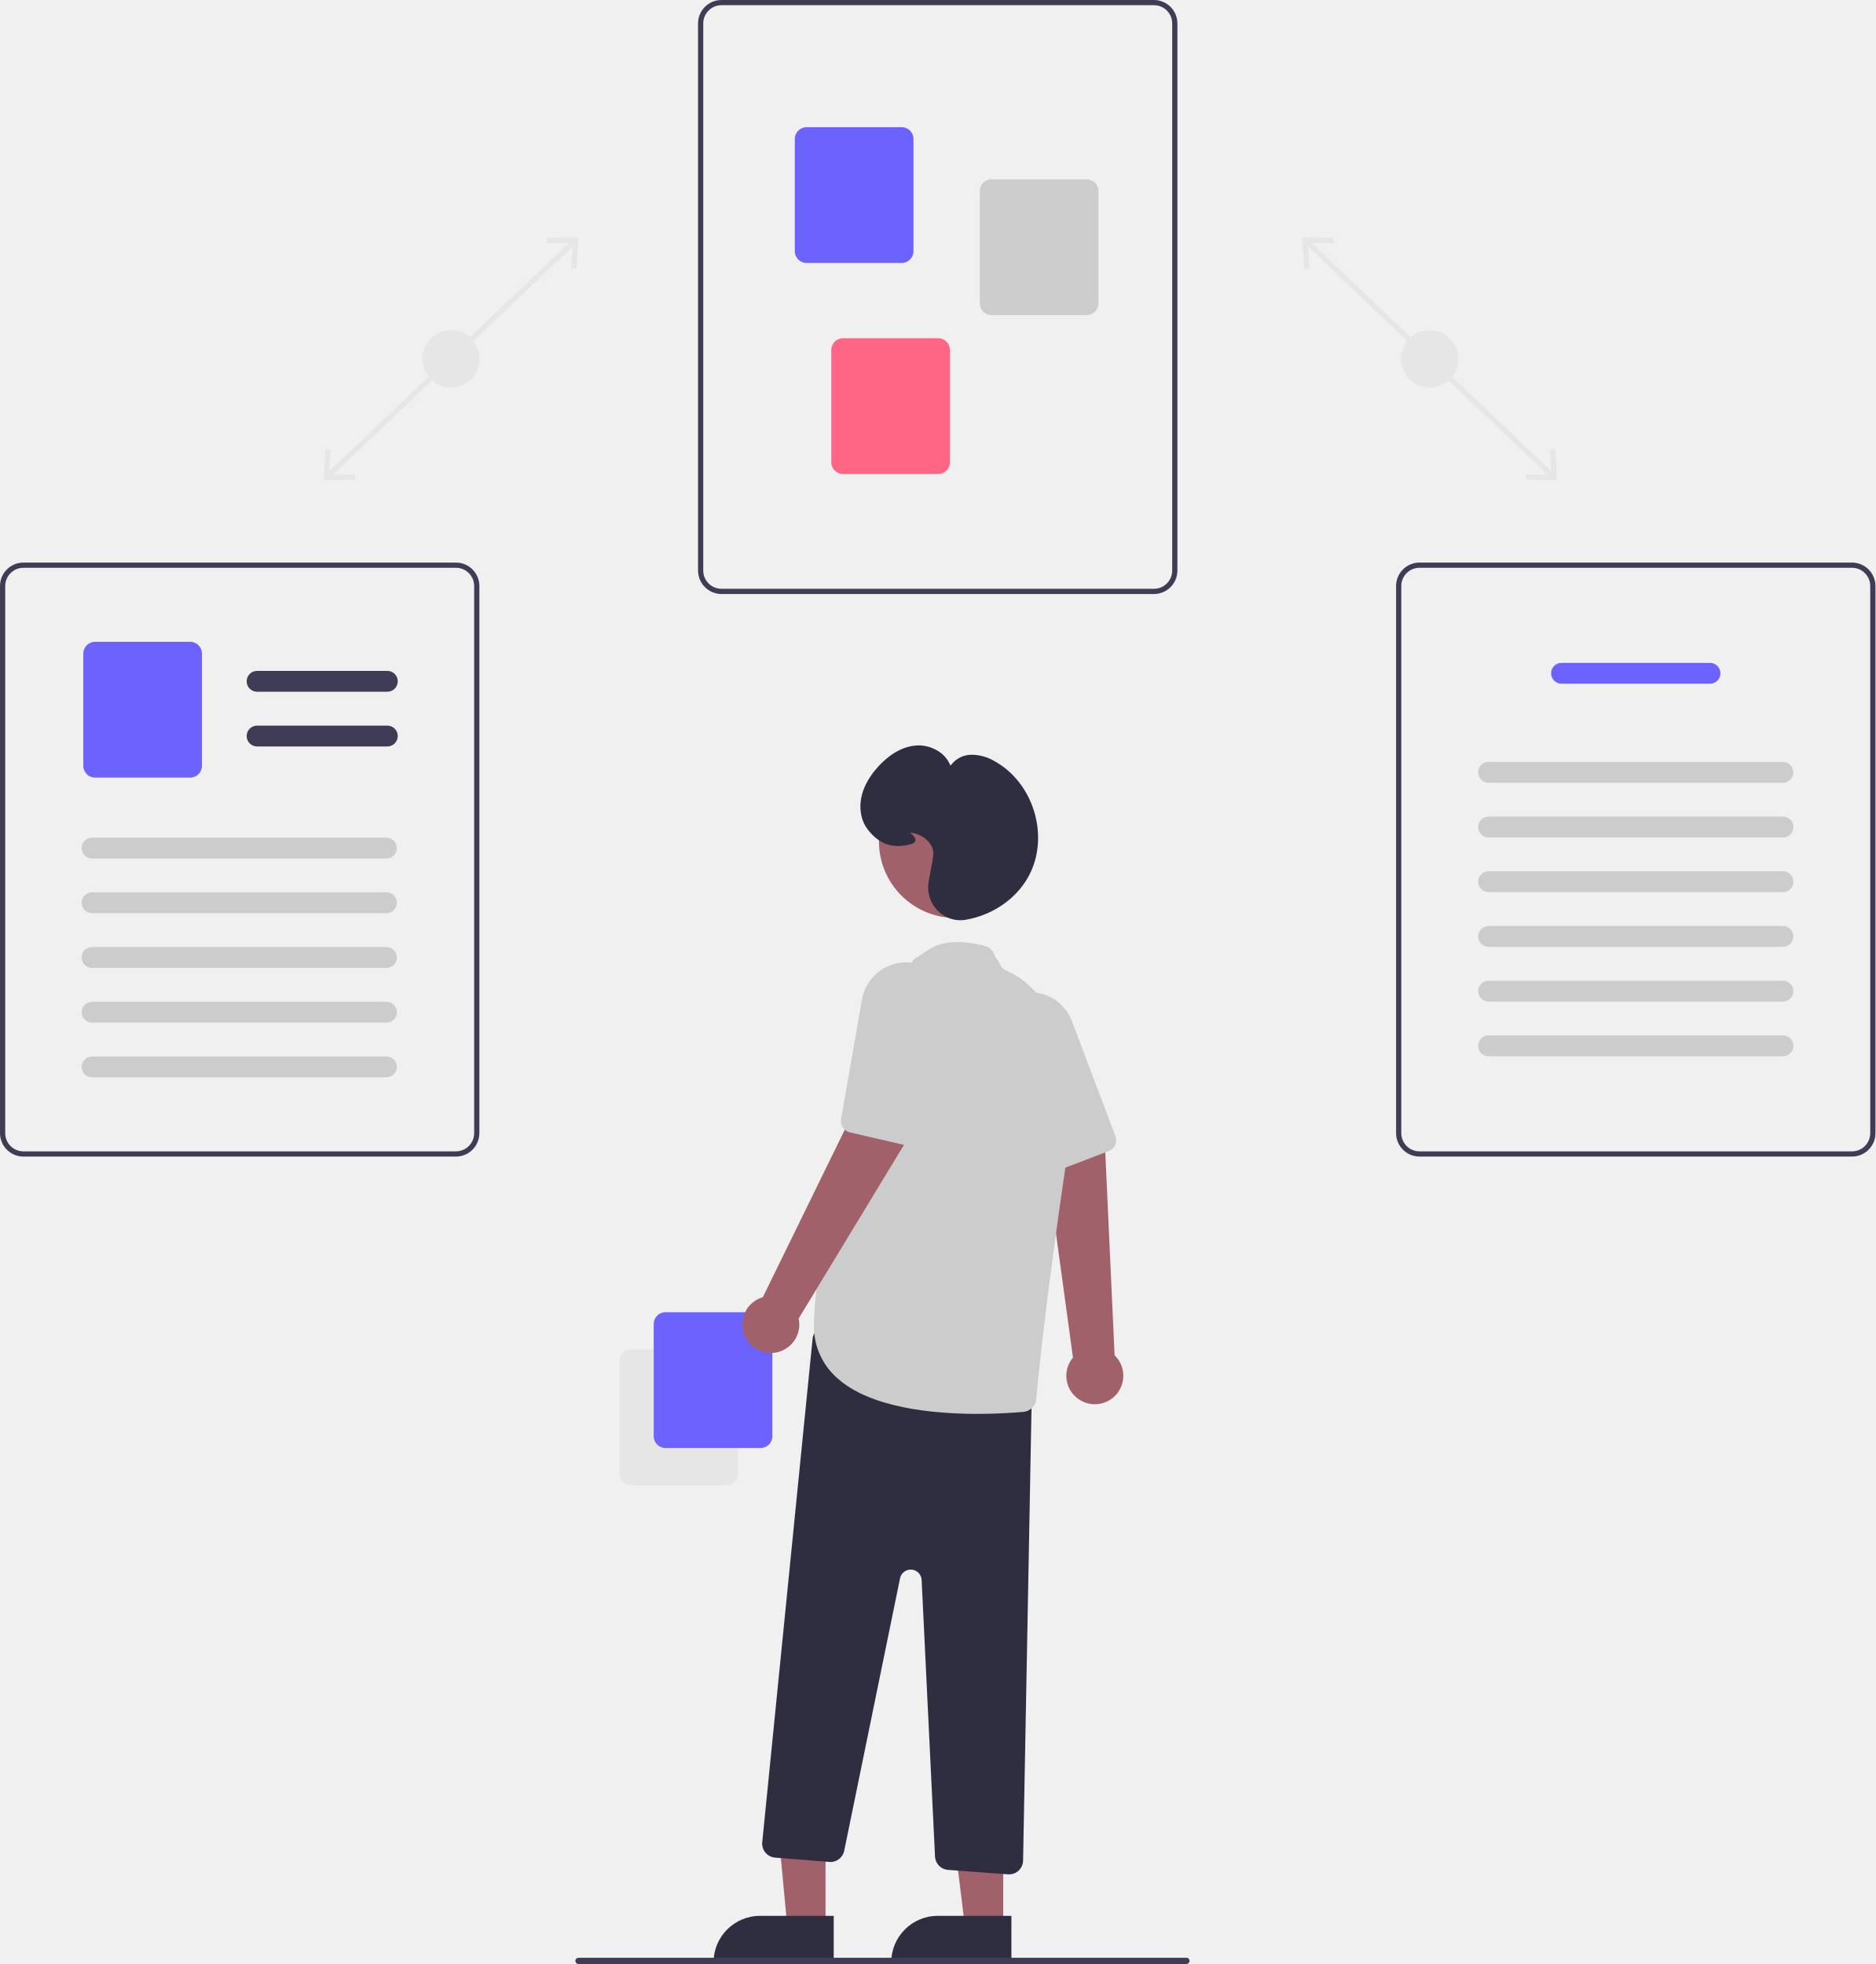
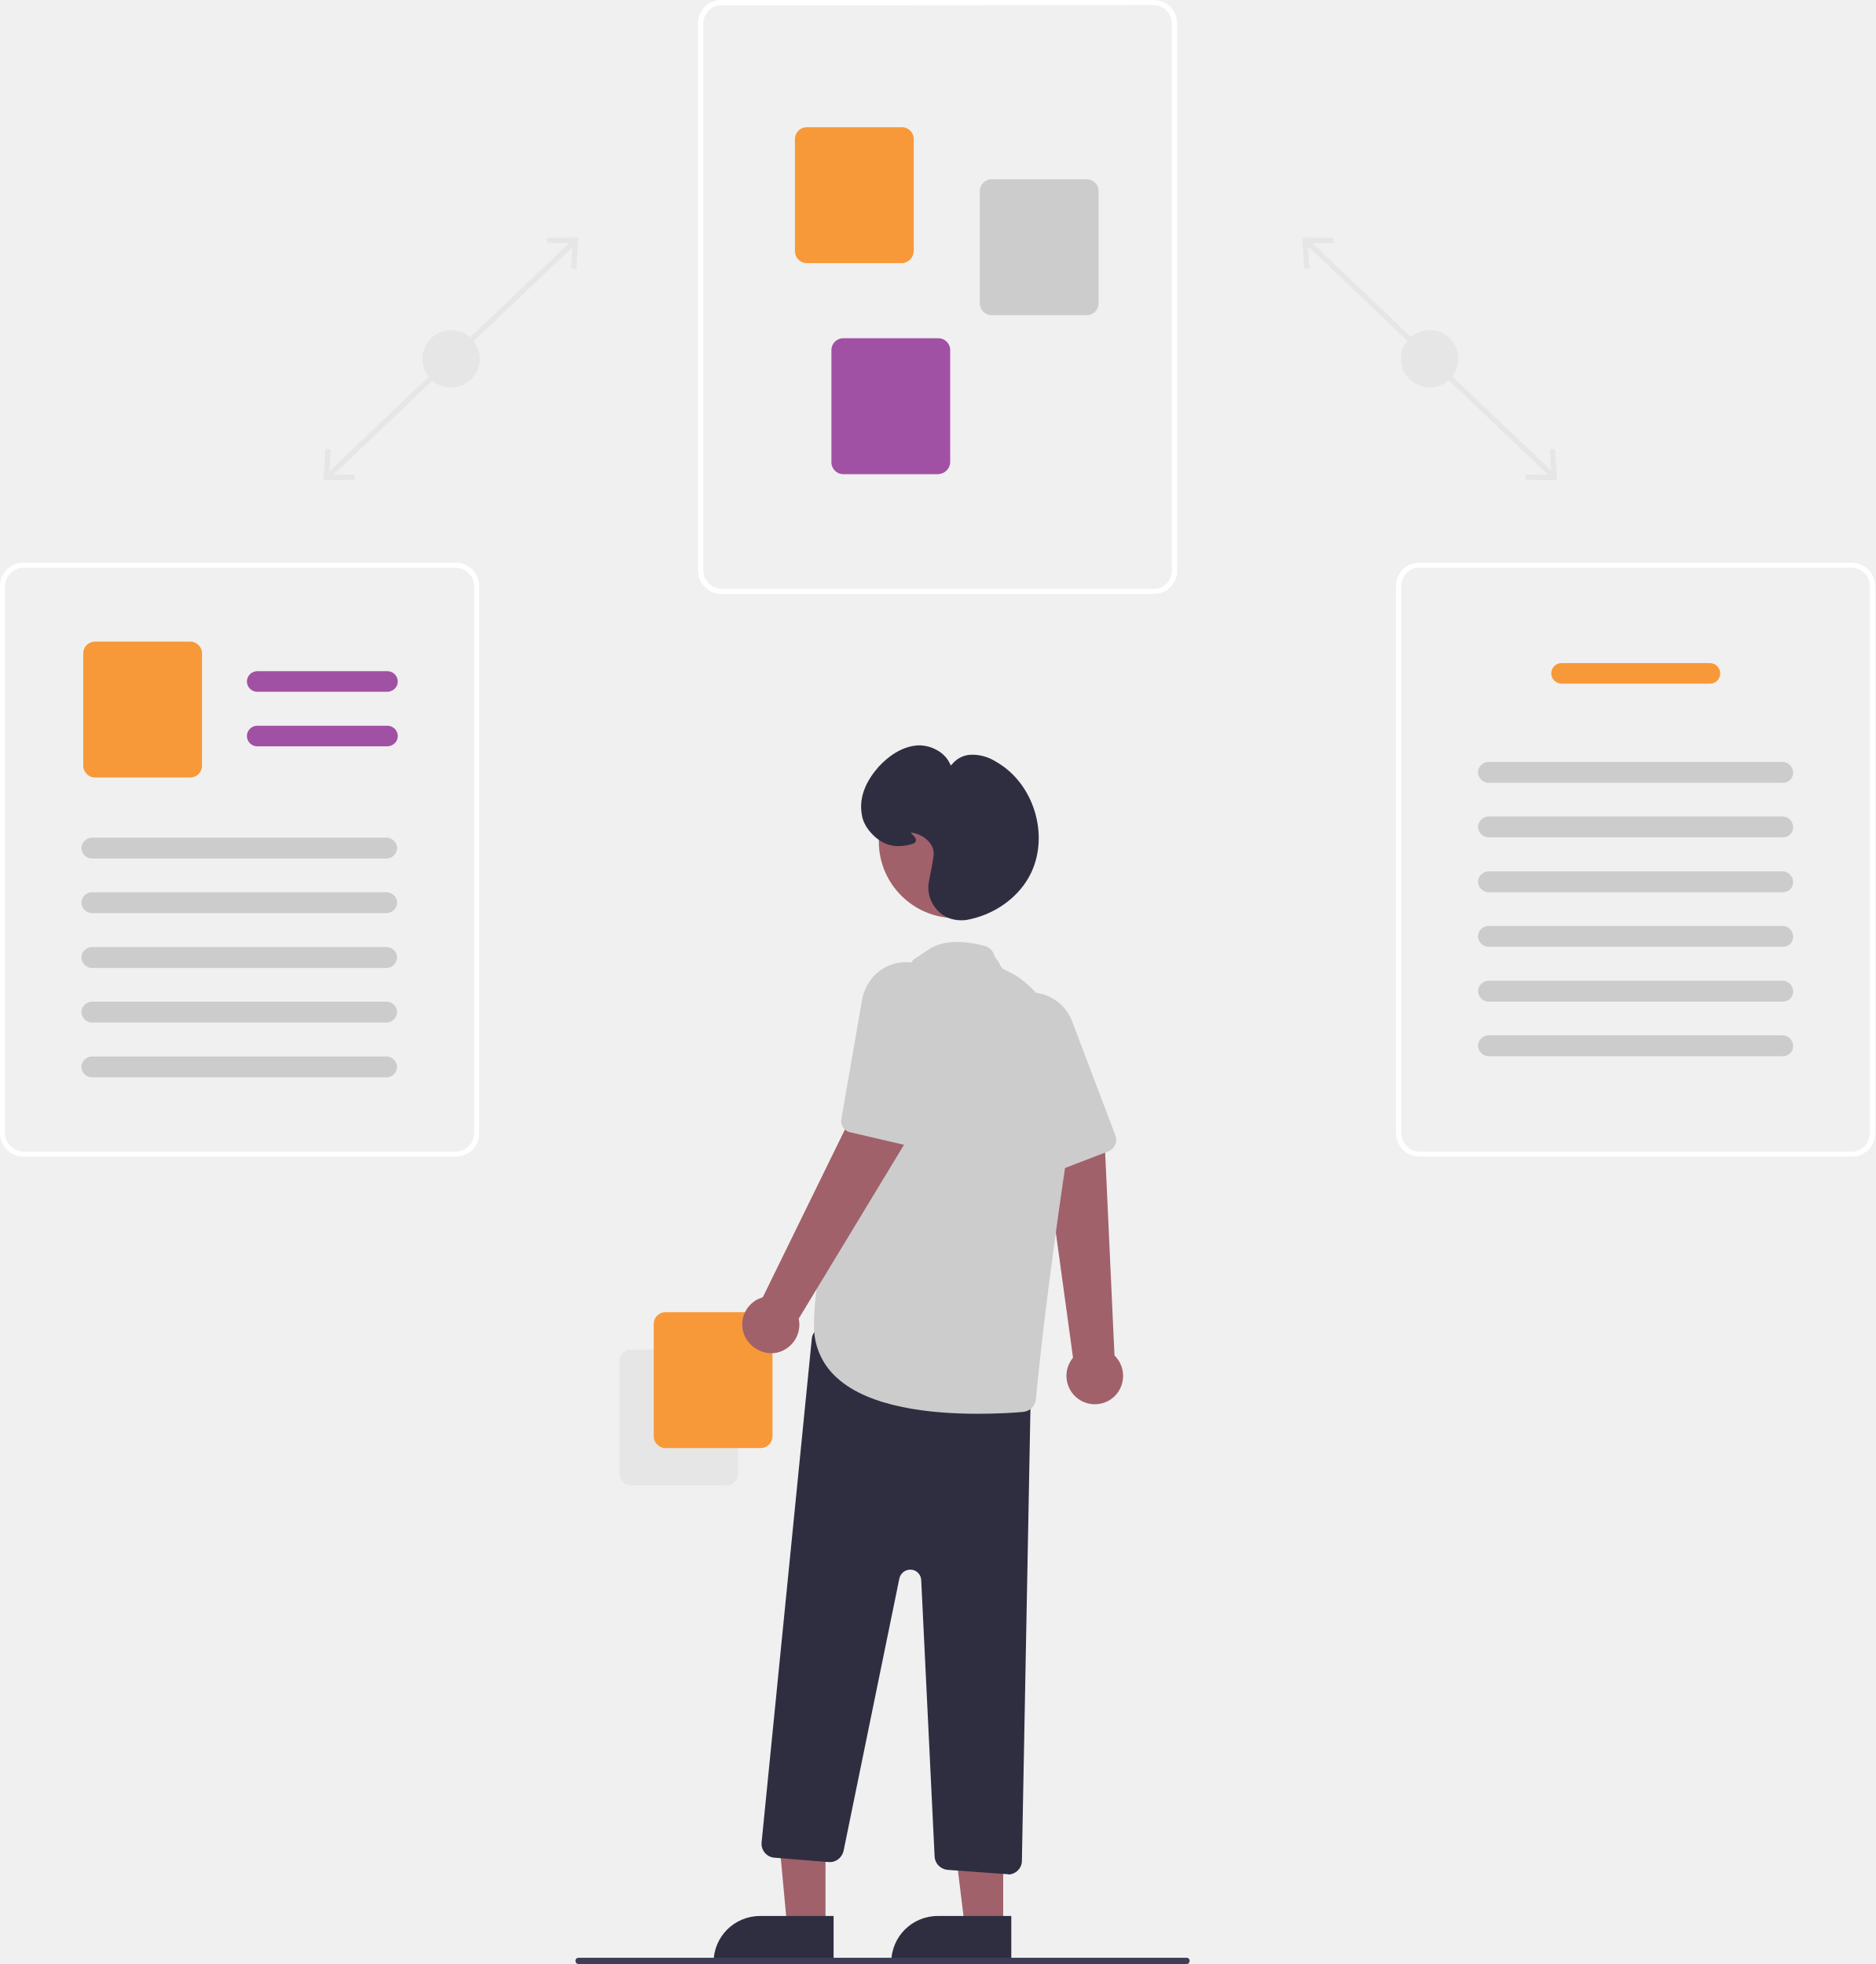
- <svg xmlns="http://www.w3.org/2000/svg" data-name="Layer 1" width="601.6" height="630" viewBox="0 0 601.6 630">
-   <rect x="756.964" y="195.507" width="1.672" height="109.196" transform="translate(-245.0684 491.4875) rotate(-46.40674)" fill="#e6e6e6" />
-   <polygon points="498.845 143.982 497.175 144.083 497.679 152.309 489.437 152.21 489.419 153.882 499.457 154.001 498.845 143.982" fill="#e6e6e6" />
-   <polygon points="427.781 76.326 427.763 77.998 419.522 77.899 420.026 86.125 418.355 86.226 417.745 76.206 427.781 76.326" fill="#e6e6e6" />
-   <circle cx="458.6" cy="115.105" r="9.193" fill="#e6e6e6" />
-   <rect x="389.274" y="249.269" width="109.196" height="1.672" transform="translate(-349.2594 240.0306) rotate(-43.59326)" fill="#e6e6e6" />
-   <polygon points="103.815 154.001 113.853 153.882 113.834 152.21 105.593 152.309 106.097 144.083 104.427 143.982 103.815 154.001" fill="#e6e6e6" />
-   <polygon points="185.527 76.206 184.916 86.226 183.246 86.125 183.749 77.899 175.508 77.998 175.49 76.326 185.527 76.206" fill="#e6e6e6" />
-   <circle cx="144.672" cy="115.105" r="9.193" fill="#e6e6e6" />
-   <path d="M669.364,325.543H530.636a7.53,7.53,0,0,1-7.521-7.521v-175.5A7.53,7.53,0,0,1,530.636,135H669.364a7.53,7.53,0,0,1,7.521,7.521v175.5A7.53,7.53,0,0,1,669.364,325.543ZM530.636,136.671a5.857,5.857,0,0,0-5.85,5.85v175.5a5.857,5.857,0,0,0,5.85,5.85H669.364a5.857,5.857,0,0,0,5.85-5.85v-175.5a5.857,5.857,0,0,0-5.85-5.85Z" transform="translate(-299.2 -135)" fill="#3f3d56" />
-   <path d="M588.46,219.358h-30.537a3.765,3.765,0,0,1-3.761-3.761V179.562a3.765,3.765,0,0,1,3.761-3.761h30.537a3.765,3.765,0,0,1,3.761,3.761v36.036A3.765,3.765,0,0,1,588.46,219.358Z" transform="translate(-299.2 -135)" fill="#6c63ff" />
-   <path d="M647.796,236.073h-30.537a3.765,3.765,0,0,1-3.761-3.761V196.276a3.765,3.765,0,0,1,3.761-3.761h30.537a3.765,3.765,0,0,1,3.761,3.761V232.312A3.765,3.765,0,0,1,647.796,236.073Z" transform="translate(-299.2 -135)" fill="#ccc" />
-   <path d="M600.16,287.051h-30.537a3.765,3.765,0,0,1-3.761-3.761V247.255a3.765,3.765,0,0,1,3.761-3.761h30.537a3.765,3.765,0,0,1,3.761,3.761v36.036A3.765,3.765,0,0,1,600.16,287.051Z" transform="translate(-299.2 -135)" fill="#ff6584" />
-   <path d="M893.279,506H754.55a7.53,7.53,0,0,1-7.521-7.521v-175.5a7.53,7.53,0,0,1,7.521-7.521H893.279A7.53,7.53,0,0,1,900.8,322.979v175.5A7.53,7.53,0,0,1,893.279,506ZM754.55,317.129a5.857,5.857,0,0,0-5.85,5.85v175.5a5.857,5.857,0,0,0,5.85,5.85H893.279a5.857,5.857,0,0,0,5.85-5.85v-175.5a5.857,5.857,0,0,0-5.85-5.85Z" transform="translate(-299.2 -135)" fill="#3f3d56" />
-   <path d="M847.732,354.318H800.096a3.343,3.343,0,0,1,0-6.686h47.636a3.343,3.343,0,0,1,0,6.686Z" transform="translate(-299.2 -135)" fill="#6c63ff" />
-   <path d="M871.132,386.075H776.696a3.343,3.343,0,1,1,0-6.686h94.436a3.343,3.343,0,1,1,0,6.686Z" transform="translate(-299.2 -135)" fill="#ccc" />
-   <path d="M871.132,403.625H776.696a3.343,3.343,0,1,1,0-6.686h94.436a3.343,3.343,0,1,1,0,6.686Z" transform="translate(-299.2 -135)" fill="#ccc" />
-   <path d="M871.132,421.175H776.696a3.343,3.343,0,1,1,0-6.686h94.436a3.343,3.343,0,1,1,0,6.686Z" transform="translate(-299.2 -135)" fill="#ccc" />
-   <path d="M871.132,438.725H776.696a3.343,3.343,0,1,1,0-6.686h94.436a3.343,3.343,0,1,1,0,6.686Z" transform="translate(-299.2 -135)" fill="#ccc" />
-   <path d="M871.132,456.275H776.696a3.343,3.343,0,1,1,0-6.686h94.436a3.343,3.343,0,1,1,0,6.686Z" transform="translate(-299.2 -135)" fill="#ccc" />
-   <path d="M871.132,473.825H776.696a3.343,3.343,0,1,1,0-6.686h94.436a3.343,3.343,0,1,1,0,6.686Z" transform="translate(-299.2 -135)" fill="#ccc" />
-   <path d="M445.45,506H306.721A7.53,7.53,0,0,1,299.2,498.479v-175.5a7.53,7.53,0,0,1,7.521-7.521H445.45a7.53,7.53,0,0,1,7.521,7.521v175.5A7.53,7.53,0,0,1,445.45,506ZM306.721,317.129a5.857,5.857,0,0,0-5.85,5.85v175.5a5.857,5.857,0,0,0,5.85,5.85H445.45a5.857,5.857,0,0,0,5.85-5.85v-175.5a5.857,5.857,0,0,0-5.85-5.85Z" transform="translate(-299.2 -135)" fill="#3f3d56" />
-   <path d="M423.448,356.893H381.663a3.343,3.343,0,0,1,0-6.686h41.786a3.343,3.343,0,1,1,0,6.686Z" transform="translate(-299.2 -135)" fill="#3f3d56" />
-   <path d="M423.448,374.443H381.663a3.343,3.343,0,0,1,0-6.686h41.786a3.343,3.343,0,1,1,0,6.686Z" transform="translate(-299.2 -135)" fill="#3f3d56" />
-   <path d="M360.222,384.436h-30.537a3.765,3.765,0,0,1-3.761-3.761V344.639a3.765,3.765,0,0,1,3.761-3.761h30.537a3.765,3.765,0,0,1,3.761,3.761v36.036A3.765,3.765,0,0,1,360.222,384.436Z" transform="translate(-299.2 -135)" fill="#6c63ff" />
-   <path d="M423.159,410.378H328.723a3.343,3.343,0,1,1,0-6.686H423.159a3.343,3.343,0,1,1,0,6.686Z" transform="translate(-299.2 -135)" fill="#ccc" />
-   <path d="M423.159,427.928H328.723a3.343,3.343,0,1,1,0-6.686H423.159a3.343,3.343,0,1,1,0,6.686Z" transform="translate(-299.2 -135)" fill="#ccc" />
-   <path d="M423.159,445.478H328.723a3.343,3.343,0,1,1,0-6.686H423.159a3.343,3.343,0,1,1,0,6.686Z" transform="translate(-299.2 -135)" fill="#ccc" />
-   <path d="M423.159,463.028H328.723a3.343,3.343,0,1,1,0-6.686H423.159a3.343,3.343,0,1,1,0,6.686Z" transform="translate(-299.2 -135)" fill="#ccc" />
-   <path d="M423.159,480.578H328.723a3.343,3.343,0,1,1,0-6.686H423.159a3.343,3.343,0,1,1,0,6.686Z" transform="translate(-299.2 -135)" fill="#ccc" />
-   <path d="M497.895,607.719V571.683a3.765,3.765,0,0,1,3.761-3.761h30.537a3.765,3.765,0,0,1,3.761,3.761v36.036a3.765,3.765,0,0,1-3.761,3.761h-30.537A3.765,3.765,0,0,1,497.895,607.719Z" transform="translate(-299.2 -135)" fill="#e6e6e6" />
-   <path d="M508.895,595.719V559.683a3.765,3.765,0,0,1,3.761-3.761h30.537a3.765,3.765,0,0,1,3.761,3.761v36.036a3.765,3.765,0,0,1-3.761,3.761h-30.537A3.765,3.765,0,0,1,508.895,595.719Z" transform="translate(-299.2 -135)" fill="#6c63ff" />
-   <path d="M645.784,584.188a9.078,9.078,0,0,1-2.398-13.711l-9.466-69.188,19.718.968,3.096,67.486a9.127,9.127,0,0,1-10.949,14.446Z" transform="translate(-299.2 -135)" fill="#a0616a" />
-   <path d="M656.344,503.179a3.705,3.705,0,0,1-1.505,1.064l-17.72,6.763a3.723,3.723,0,0,1-4.729-1.965l-15.696-35.275a14.74,14.74,0,0,1-.721-10.431,14.337,14.337,0,0,1,10.912-9.782,13.673,13.673,0,0,1,5.89.083,14.28,14.28,0,0,1,10.263,8.921l13.956,36.89A3.73,3.73,0,0,1,656.344,503.179Z" transform="translate(-299.2 -135)" fill="#ccc" />
-   <polygon points="264.807 618.06 252.547 618.06 248.102 570.549 264.809 570.773 264.807 618.06" fill="#a0616a" />
-   <path d="M243.79,614.557h23.644a0,0,0,0,1,0,0v14.887a0,0,0,0,1,0,0H228.903a0,0,0,0,1,0,0v0A14.887,14.887,0,0,1,243.79,614.557Z" fill="#2f2e41" />
-   <polygon points="321.807 618.06 309.547 618.06 303.715 570.772 321.809 570.773 321.807 618.06" fill="#a0616a" />
-   <path d="M300.79,614.557h23.644a0,0,0,0,1,0,0v14.887a0,0,0,0,1,0,0H285.903a0,0,0,0,1,0,0v0A14.887,14.887,0,0,1,300.79,614.557Z" fill="#2f2e41" />
-   <path d="M622.549,736.236l-19.255-1.426a4.506,4.506,0,0,1-4.162-4.271L594.838,641.809a3.5,3.5,0,0,0-6.925-.533L570.002,728.683a4.506,4.506,0,0,1-4.767,3.582l-17.406-1.393a4.5,4.5,0,0,1-4.119-4.933L559.858,564.463a4.5,4.5,0,0,1,5.434-3.949l61.406,13.349a4.511,4.511,0,0,1,3.543,4.481L627.381,731.832a4.502,4.502,0,0,1-4.489,4.416C622.778,736.248,622.664,736.243,622.549,736.236Z" transform="translate(-299.2 -135)" fill="#2f2e41" />
-   <circle cx="306.503" cy="269.888" r="24.561" fill="#a0616a" />
-   <path d="M567.596,576.915a21.962,21.962,0,0,1-7.294-16.866c0-35.301,30.556-114.168,31.514-116.629.093-.593.9-.849,5.129-3.706,4.232-2.859,10.335-3.299,18.139-1.306a4.479,4.479,0,0,1,3.25,3.318l1.452,2.098a3.491,3.491,0,0,0,2.029,2.406c6.293,2.651,26.298,14.878,19.481,60.892-6.332,42.743-8.902,67.881-9.713,76.705a4.491,4.491,0,0,1-4.072,4.065c-3.086.276-8.382.644-14.689.644C598.202,588.536,578.147,586.564,567.596,576.915Z" transform="translate(-299.2 -135)" fill="#ccc" />
-   <path d="M538.247,563.837a9.078,9.078,0,0,1,5.649-12.722L574.589,488.39l15.833,11.791-35.034,57.763a9.127,9.127,0,0,1-17.142,5.894Z" transform="translate(-299.2 -135)" fill="#a0616a" />
-   <path d="M592.156,502.454a3.705,3.705,0,0,1-1.843.045l-18.482-4.258a3.723,3.723,0,0,1-2.832-4.266l6.623-38.038a14.74,14.74,0,0,1,5.214-9.064,14.337,14.337,0,0,1,14.511-2.043,13.673,13.673,0,0,1,4.844,3.351,14.28,14.28,0,0,1,3.551,13.127l-8.967,38.409A3.73,3.73,0,0,1,592.156,502.454Z" transform="translate(-299.2 -135)" fill="#ccc" />
-   <path d="M599.953,427.079a10.584,10.584,0,0,1-2.839-9.387c.856-4.479,1.359-7.41,1.455-8.477h0c.326-3.648-3.361-6.601-7.01-7.07-.141-.018-.26-.031-.359-.039.093.091.193.184.28.267.693.651,1.556,1.462,1.351,2.298-.124.503-.584.861-1.407,1.091-5.706,1.597-10.101.131-13.831-4.616a11.026,11.026,0,0,1-2.105-4.598c-1.336-6.555,2.224-12.143,5.446-15.675,2.657-2.913,6.964-6.449,12.394-6.752,4.223-.236,9.246,2.194,10.749,6.574a8.159,8.159,0,0,1,6.361-3.586,14.662,14.662,0,0,1,8.158,2.269c11.909,6.822,17.027,23.073,11.177,35.488-3.68,7.809-11.654,13.623-20.81,15.172a10.393,10.393,0,0,1-1.735.147A10.115,10.115,0,0,1,599.953,427.079Z" transform="translate(-299.2 -135)" fill="#2f2e41" />
-   <path d="M484.779,765h195a1,1,0,0,0,0-2h-195a1,1,0,1,0,0,2Z" transform="translate(-299.2 -135)" fill="#3f3d56" />
+ <svg xmlns="http://www.w3.org/2000/svg" version="1.1" id="Layer_1" x="0px" y="0px" viewBox="0 0 601.6 630" style="enable-background:new 0 0 601.6 630;" xml:space="preserve">
+   <style type="text/css">
+ 	.st0{fill:#E6E6E6;}
+ 	.st1{fill:#FFFFFF;}
+ 	.st2{fill:#F89939;}
+ 	.st3{fill:#CCCCCC;}
+ 	.st4{fill:#A151A4;}
+ 	.st5{fill:#A0616A;}
+ 	.st6{fill:#2F2E41;}
+ 	.st7{fill:#3F3D56;}
+ </style>
+   <rect x="457.8" y="60.4" transform="matrix(0.6895 -0.7243 0.7243 0.6895 59.0828 367.896)" class="st0" width="1.7" height="109.2" />
+   <polygon class="st0" points="498.8,144 497.2,144.1 497.7,152.3 489.4,152.2 489.4,153.9 499.5,154 " />
+   <polygon class="st0" points="427.8,76.3 427.8,78 419.5,77.9 420,86.1 418.4,86.2 417.7,76.2 " />
+   <circle class="st0" cx="458.6" cy="115.1" r="9.2" />
+   <rect x="90.1" y="114.3" transform="matrix(0.7243 -0.6895 0.6895 0.7243 -39.4781 131.5296)" class="st0" width="109.2" height="1.7" />
+   <polygon class="st0" points="103.8,154 113.9,153.9 113.8,152.2 105.6,152.3 106.1,144.1 104.4,144 " />
+   <polygon class="st0" points="185.5,76.2 184.9,86.2 183.2,86.1 183.7,77.9 175.5,78 175.5,76.3 " />
+   <circle class="st0" cx="144.7" cy="115.1" r="9.2" />
+   <path class="st1" d="M370.2,190.5H231.4c-4.2,0-7.5-3.4-7.5-7.5V7.5c0-4.2,3.4-7.5,7.5-7.5h138.7c4.2,0,7.5,3.4,7.5,7.5V183  C377.7,187.2,374.3,190.5,370.2,190.5z M231.4,1.7c-3.2,0-5.8,2.6-5.8,5.9V183c0,3.2,2.6,5.8,5.8,5.9h138.7c3.2,0,5.8-2.6,5.8-5.9  V7.5c0-3.2-2.6-5.8-5.8-5.9L231.4,1.7z" />
+   <path class="st2" d="M289.3,84.4h-30.5c-2.1,0-3.8-1.7-3.8-3.8v-36c0-2.1,1.7-3.8,3.8-3.8h30.5c2.1,0,3.8,1.7,3.8,3.8v36  C293,82.7,291.3,84.4,289.3,84.4z" />
+   <path class="st3" d="M348.6,101.1h-30.5c-2.1,0-3.8-1.7-3.8-3.8v-36c0-2.1,1.7-3.8,3.8-3.8h30.5c2.1,0,3.8,1.7,3.8,3.8v36  C352.4,99.4,350.7,101.1,348.6,101.1z" />
+   <path class="st4" d="M301,152.1h-30.5c-2.1,0-3.8-1.7-3.8-3.8v-36c0-2.1,1.7-3.8,3.8-3.8H301c2.1,0,3.8,1.7,3.8,3.8v36  C304.7,150.4,303,152,301,152.1z" />
+   <path class="st1" d="M594.1,371H455.3c-4.2,0-7.5-3.4-7.5-7.5V188c0-4.2,3.4-7.5,7.5-7.5H594c4.2,0,7.5,3.4,7.5,7.5v175.5  C601.6,367.6,598.2,371,594.1,371z M455.3,182.1c-3.2,0-5.8,2.6-5.8,5.9v175.5c0,3.2,2.6,5.8,5.8,5.9H594c3.2,0,5.8-2.6,5.8-5.9V188  c0-3.2-2.6-5.8-5.8-5.9H455.3z" />
+   <path class="st2" d="M548.5,219.3h-47.6c-1.8,0-3.3-1.5-3.3-3.3s1.5-3.3,3.3-3.3l0,0h47.6c1.8,0,3.3,1.5,3.3,3.3  S550.4,219.3,548.5,219.3L548.5,219.3z" />
+   <path class="st3" d="M571.9,251.1h-94.4c-1.8,0-3.3-1.5-3.4-3.3c0-1.8,1.5-3.3,3.3-3.4l0,0h94.4c1.8,0,3.3,1.5,3.4,3.3  C575.3,249.6,573.8,251.1,571.9,251.1L571.9,251.1z" />
+   <path class="st3" d="M571.9,268.6h-94.4c-1.8,0-3.3-1.5-3.4-3.3c0-1.8,1.5-3.3,3.3-3.4l0,0h94.4c1.8,0,3.3,1.5,3.4,3.3  C575.3,267.1,573.8,268.6,571.9,268.6L571.9,268.6z" />
+   <path class="st3" d="M571.9,286.2h-94.4c-1.8,0-3.3-1.5-3.4-3.3c0-1.8,1.5-3.3,3.3-3.4l0,0h94.4c1.8,0,3.3,1.5,3.4,3.3  C575.3,284.7,573.8,286.2,571.9,286.2L571.9,286.2z" />
+   <path class="st3" d="M571.9,303.7h-94.4c-1.8,0-3.3-1.5-3.4-3.3c0-1.8,1.5-3.3,3.3-3.4l0,0h94.4c1.8,0,3.3,1.5,3.4,3.3  C575.3,302.2,573.8,303.7,571.9,303.7L571.9,303.7z" />
+   <path class="st3" d="M571.9,321.3h-94.4c-1.8,0-3.3-1.5-3.4-3.3c0-1.8,1.5-3.3,3.3-3.4l0,0h94.4c1.8,0,3.3,1.5,3.4,3.3  C575.3,319.8,573.8,321.3,571.9,321.3L571.9,321.3z" />
+   <path class="st3" d="M571.9,338.8h-94.4c-1.8,0-3.3-1.5-3.4-3.3c0-1.8,1.5-3.3,3.3-3.4l0,0h94.4c1.8,0,3.3,1.5,3.4,3.3  C575.3,337.3,573.8,338.8,571.9,338.8L571.9,338.8z" />
+   <path class="st1" d="M146.2,371H7.5c-4.2,0-7.5-3.4-7.5-7.5V188c0-4.2,3.4-7.5,7.5-7.5h138.7c4.2,0,7.5,3.4,7.5,7.5v175.5  C153.8,367.6,150.4,371,146.2,371z M7.5,182.1c-3.2,0-5.8,2.6-5.9,5.9v175.5c0,3.2,2.6,5.8,5.9,5.9h138.7c3.2,0,5.8-2.6,5.9-5.9V188  c0-3.2-2.6-5.8-5.9-5.9H7.5z" />
+   <path class="st4" d="M124.2,221.9H82.5c-1.8,0-3.3-1.5-3.3-3.3s1.5-3.3,3.3-3.3h41.8c1.8,0,3.3,1.5,3.3,3.3S126.1,221.9,124.2,221.9  z" />
+   <path class="st4" d="M124.2,239.4H82.5c-1.8,0-3.3-1.5-3.3-3.3s1.5-3.3,3.3-3.3h41.8c1.8,0,3.3,1.5,3.3,3.3S126.1,239.4,124.2,239.4  z" />
+   <path class="st2" d="M61,249.4H30.5c-2.1,0-3.8-1.7-3.8-3.8v-36c0-2.1,1.7-3.8,3.8-3.8H61c2.1,0,3.8,1.7,3.8,3.8v36  C64.8,247.8,63.1,249.4,61,249.4z" />
+   <path class="st3" d="M124,275.4H29.5c-1.8,0-3.3-1.5-3.4-3.3c0-1.8,1.5-3.3,3.3-3.4l0,0H124c1.8,0,3.3,1.5,3.4,3.3  C127.3,273.9,125.8,275.4,124,275.4L124,275.4z" />
+   <path class="st3" d="M124,292.9H29.5c-1.8,0-3.3-1.5-3.4-3.3c0-1.8,1.5-3.3,3.3-3.4l0,0H124c1.8,0,3.3,1.5,3.4,3.3  C127.3,291.4,125.8,292.9,124,292.9L124,292.9z" />
+   <path class="st3" d="M124,310.5H29.5c-1.8,0-3.3-1.5-3.4-3.3c0-1.8,1.5-3.3,3.3-3.4l0,0H124c1.8,0,3.3,1.5,3.4,3.3  C127.3,309,125.8,310.5,124,310.5L124,310.5z" />
+   <path class="st3" d="M124,328H29.5c-1.8,0-3.3-1.5-3.4-3.3c0-1.8,1.5-3.3,3.3-3.4l0,0H124c1.8,0,3.3,1.5,3.4,3.3  C127.3,326.5,125.8,328,124,328L124,328z" />
+   <path class="st3" d="M124,345.6H29.5c-1.8,0-3.3-1.5-3.4-3.3c0-1.8,1.5-3.3,3.3-3.4l0,0H124c1.8,0,3.3,1.5,3.4,3.3  C127.3,344.1,125.8,345.6,124,345.6L124,345.6z" />
+   <path class="st0" d="M198.7,472.7v-36c0-2.1,1.7-3.8,3.8-3.8H233c2.1,0,3.8,1.7,3.8,3.8v36c0,2.1-1.7,3.8-3.8,3.8h-30.5  C200.4,476.5,198.7,474.8,198.7,472.7z" />
+   <path class="st2" d="M209.7,460.7v-36c0-2.1,1.7-3.8,3.8-3.8H244c2.1,0,3.8,1.7,3.8,3.8v36c0,2.1-1.7,3.8-3.8,3.8h-30.5  C211.4,464.5,209.7,462.8,209.7,460.7z" />
+   <path class="st5" d="M346.6,449.2c-4.3-2.5-5.8-8.1-3.3-12.4c0.3-0.5,0.6-0.9,0.9-1.3l-9.5-69.2l19.7,1l3.1,67.5  c3.6,3.5,3.7,9.3,0.2,12.9C354.8,450.7,350.2,451.3,346.6,449.2L346.6,449.2z" />
+   <path class="st3" d="M357.1,368.2c-0.4,0.5-0.9,0.8-1.5,1.1l-17.7,6.8c-1.8,0.7-3.9-0.2-4.7-2l-15.7-35.3c-1.5-3.3-1.8-7-0.7-10.4  c1.6-5,5.8-8.8,10.9-9.8c1.9-0.4,4-0.4,5.9,0.1c4.7,1,8.6,4.4,10.3,8.9l14,36.9C358.3,365.7,358,367.1,357.1,368.2z" />
+   <polygon class="st5" points="264.8,618.1 252.5,618.1 248.1,570.5 264.8,570.8 " />
+   <path class="st6" d="M243.8,614.6h23.6l0,0v14.9l0,0h-38.5l0,0l0,0C228.9,621.2,235.6,614.6,243.8,614.6z" />
+   <polygon class="st5" points="321.8,618.1 309.5,618.1 303.7,570.8 321.8,570.8 " />
+   <path class="st6" d="M300.8,614.6h23.6l0,0v14.9l0,0h-38.5l0,0l0,0C285.9,621.2,292.6,614.6,300.8,614.6z" />
+   <path class="st6" d="M323.3,601.2l-19.3-1.4c-2.3-0.2-4.1-2-4.2-4.3l-4.3-88.7c-0.1-1.9-1.7-3.4-3.7-3.3c-1.6,0.1-2.9,1.2-3.3,2.8  l-17.9,87.4c-0.5,2.2-2.5,3.8-4.8,3.6l-17.4-1.4c-2.5-0.2-4.3-2.4-4.1-4.8V591l16.1-161.5c0.2-2.5,2.5-4.3,4.9-4  c0.2,0,0.3,0,0.5,0.1l61.4,13.3c2.1,0.5,3.6,2.3,3.5,4.5l-2.9,153.5c0,2.4-2,4.4-4.5,4.4C323.6,601.2,323.5,601.2,323.3,601.2z" />
+   <circle class="st5" cx="306.5" cy="269.9" r="24.6" />
+   <path class="st3" d="M268.4,441.9c-4.8-4.3-7.4-10.4-7.3-16.9c0-35.3,30.6-114.2,31.5-116.6c0.1-0.6,0.9-0.8,5.1-3.7  c4.2-2.9,10.3-3.3,18.1-1.3c1.6,0.4,2.9,1.7,3.2,3.3l1.5,2.1c0.3,1.1,1,2,2,2.4c6.3,2.7,26.3,14.9,19.5,60.9  c-6.3,42.7-8.9,67.9-9.7,76.7c-0.2,2.2-1.9,3.9-4.1,4.1c-3.1,0.3-8.4,0.6-14.7,0.6C299,453.5,278.9,451.6,268.4,441.9z" />
+   <path class="st5" d="M239,428.8c-2.2-4.5-0.3-9.9,4.2-12.1c0.5-0.2,1-0.4,1.5-0.6l30.7-62.7l15.8,11.8l-35,57.8  c1.1,4.9-2.1,9.8-7,10.9C245.1,434.7,240.9,432.6,239,428.8L239,428.8z" />
+   <path class="st3" d="M293,367.5c-0.6,0.2-1.2,0.2-1.8,0l-18.5-4.3c-1.9-0.4-3.2-2.3-2.8-4.3l6.6-38c0.6-3.6,2.4-6.8,5.2-9.1  c4.1-3.3,9.7-4.1,14.5-2c1.8,0.8,3.5,1.9,4.8,3.4c3.3,3.5,4.7,8.4,3.6,13.1l-9,38.4C295.3,366,294.3,367.1,293,367.5z" />
+   <path class="st6" d="M300.8,292.1c-2.4-2.5-3.5-6-2.8-9.4c0.9-4.5,1.4-7.4,1.5-8.5l0,0c0.3-3.6-3.4-6.6-7-7.1c-0.1,0-0.3,0-0.4,0  c0.1,0.1,0.2,0.2,0.3,0.3c0.7,0.7,1.6,1.5,1.4,2.3c-0.1,0.5-0.6,0.9-1.4,1.1c-5.7,1.6-10.1,0.1-13.8-4.6c-1-1.3-1.8-2.9-2.1-4.6  c-1.3-6.6,2.2-12.1,5.4-15.7c2.7-2.9,7-6.4,12.4-6.8c4.2-0.2,9.2,2.2,10.7,6.6c1.4-2.1,3.8-3.5,6.4-3.6c2.9-0.1,5.7,0.7,8.2,2.3  c11.9,6.8,17,23.1,11.2,35.5c-3.7,7.8-11.7,13.6-20.8,15.2c-0.6,0.1-1.2,0.1-1.7,0.1C305.3,295.2,302.7,294.1,300.8,292.1z" />
+   <path class="st7" d="M185.6,630h195c0.6,0,1-0.4,1-1s-0.4-1-1-1h-195c-0.6,0-1,0.4-1,1S185,630,185.6,630z" />
</svg>
